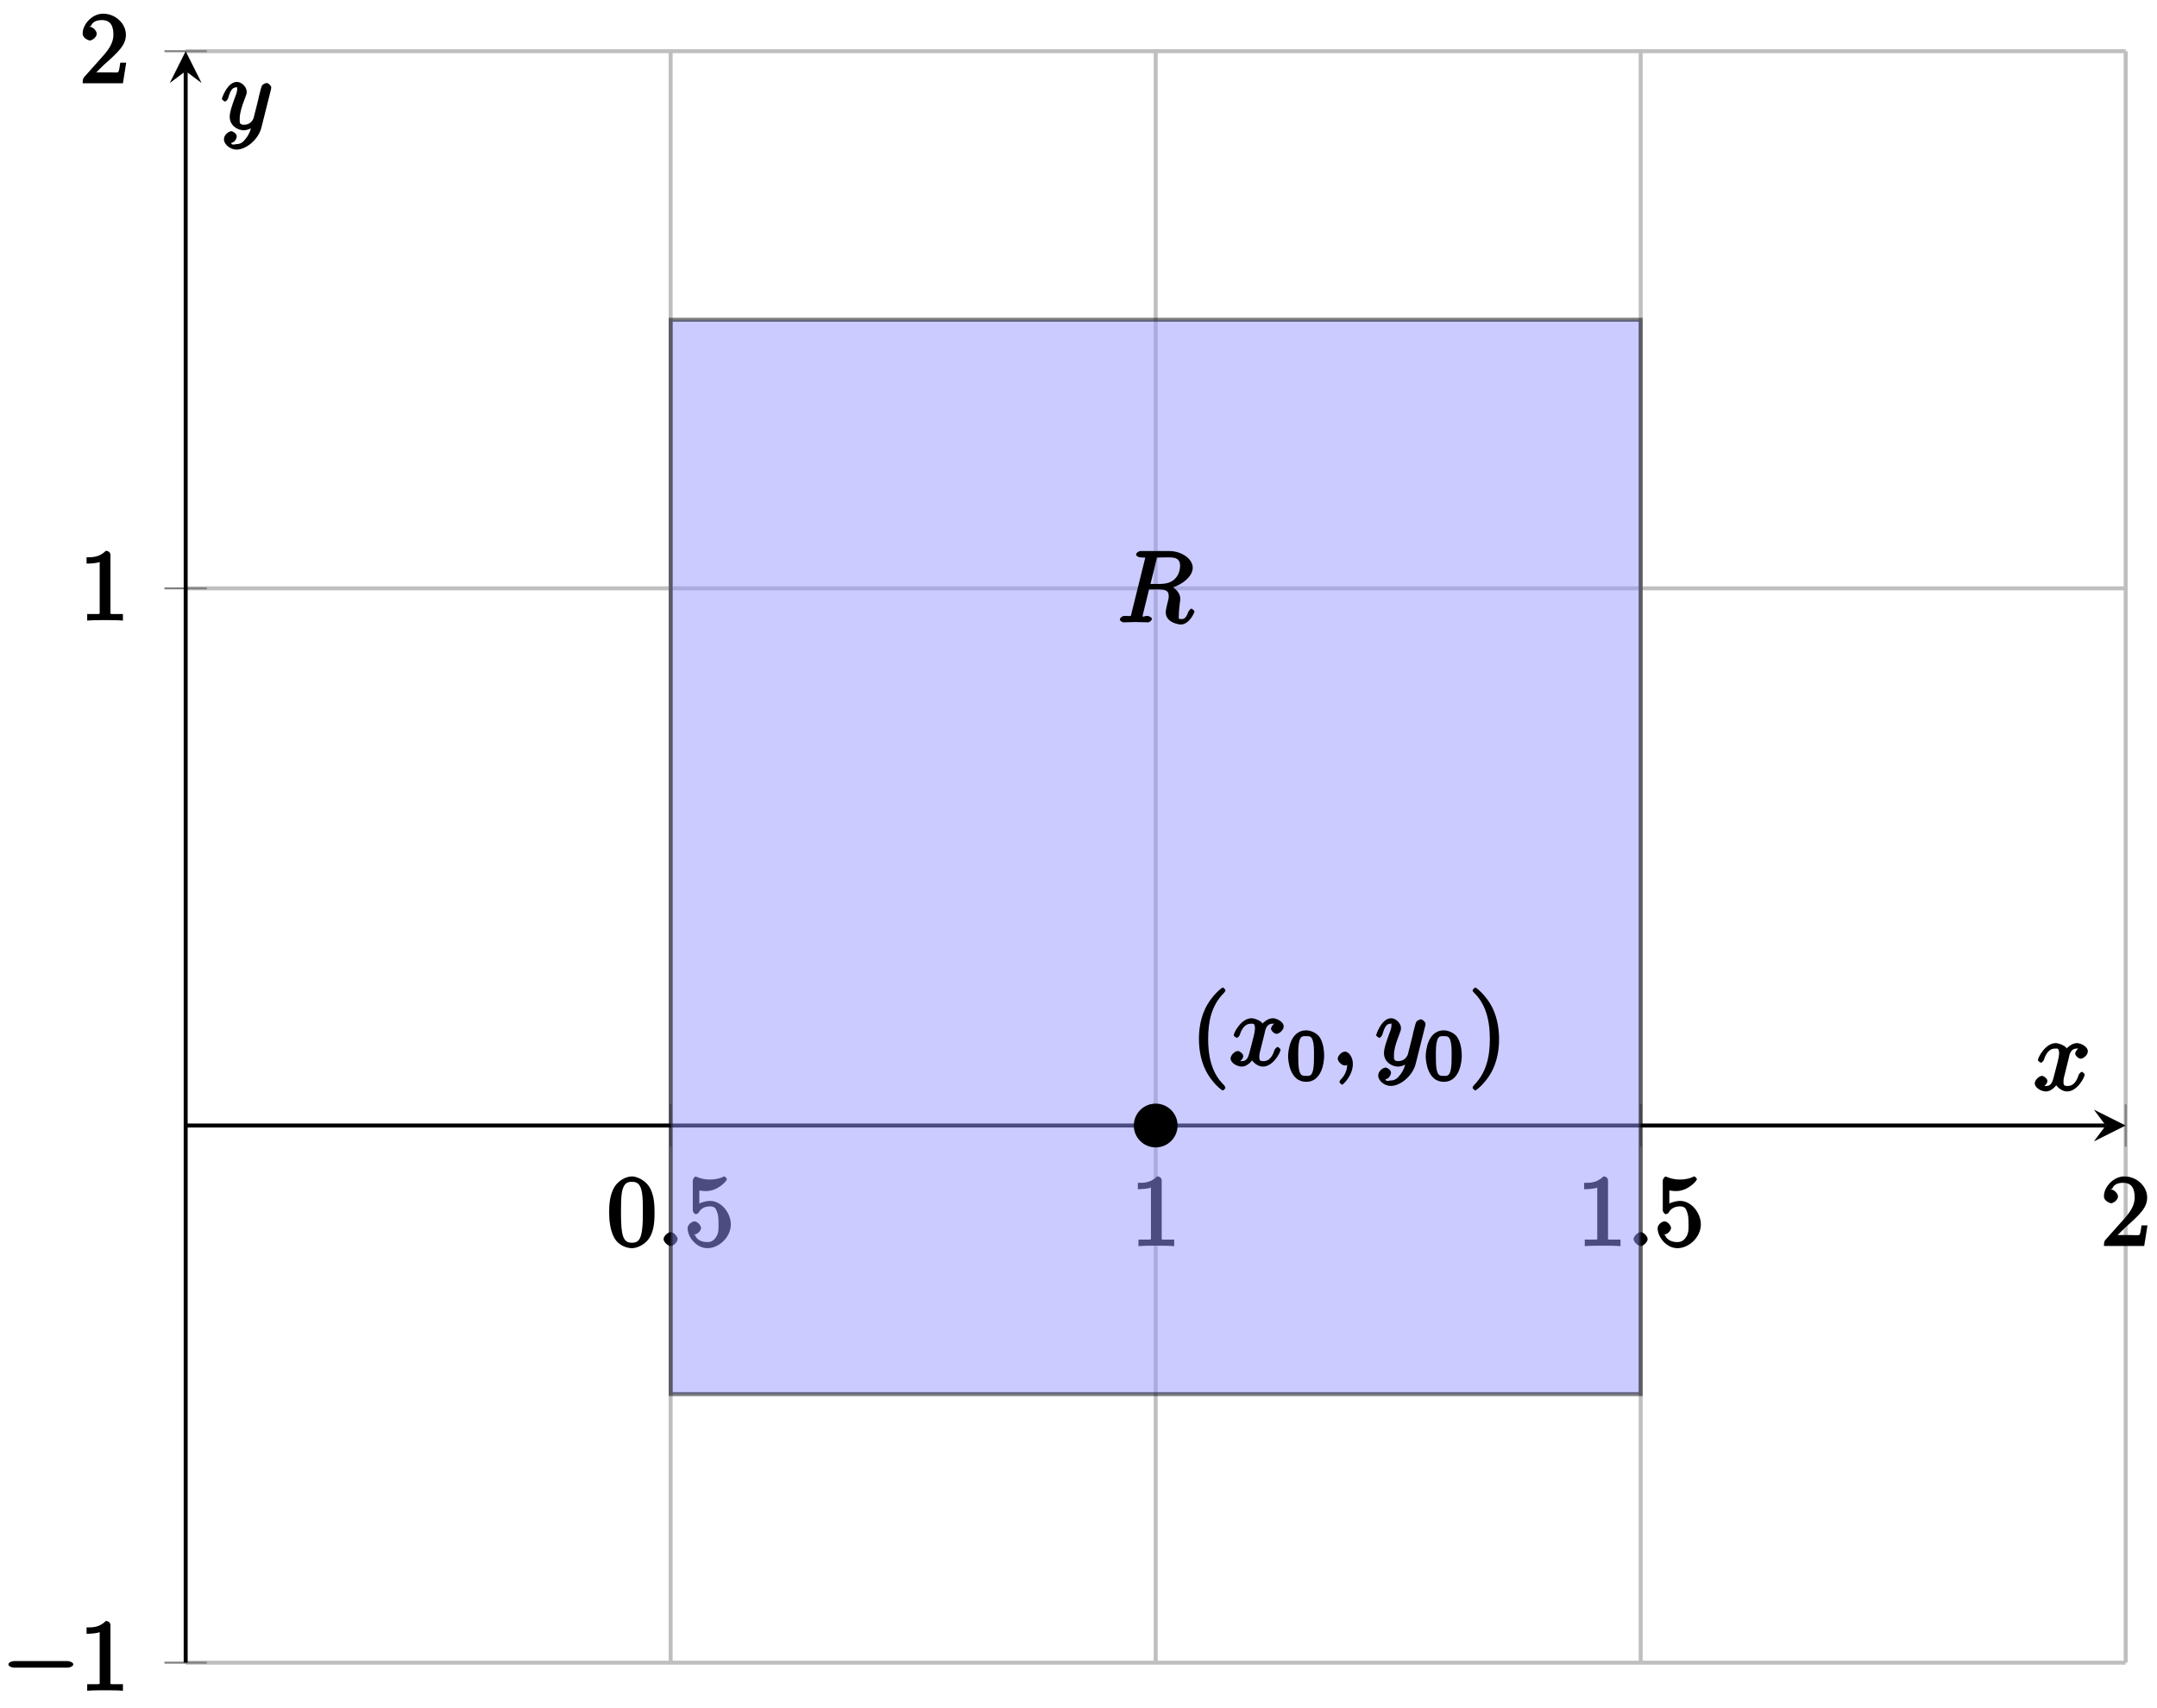
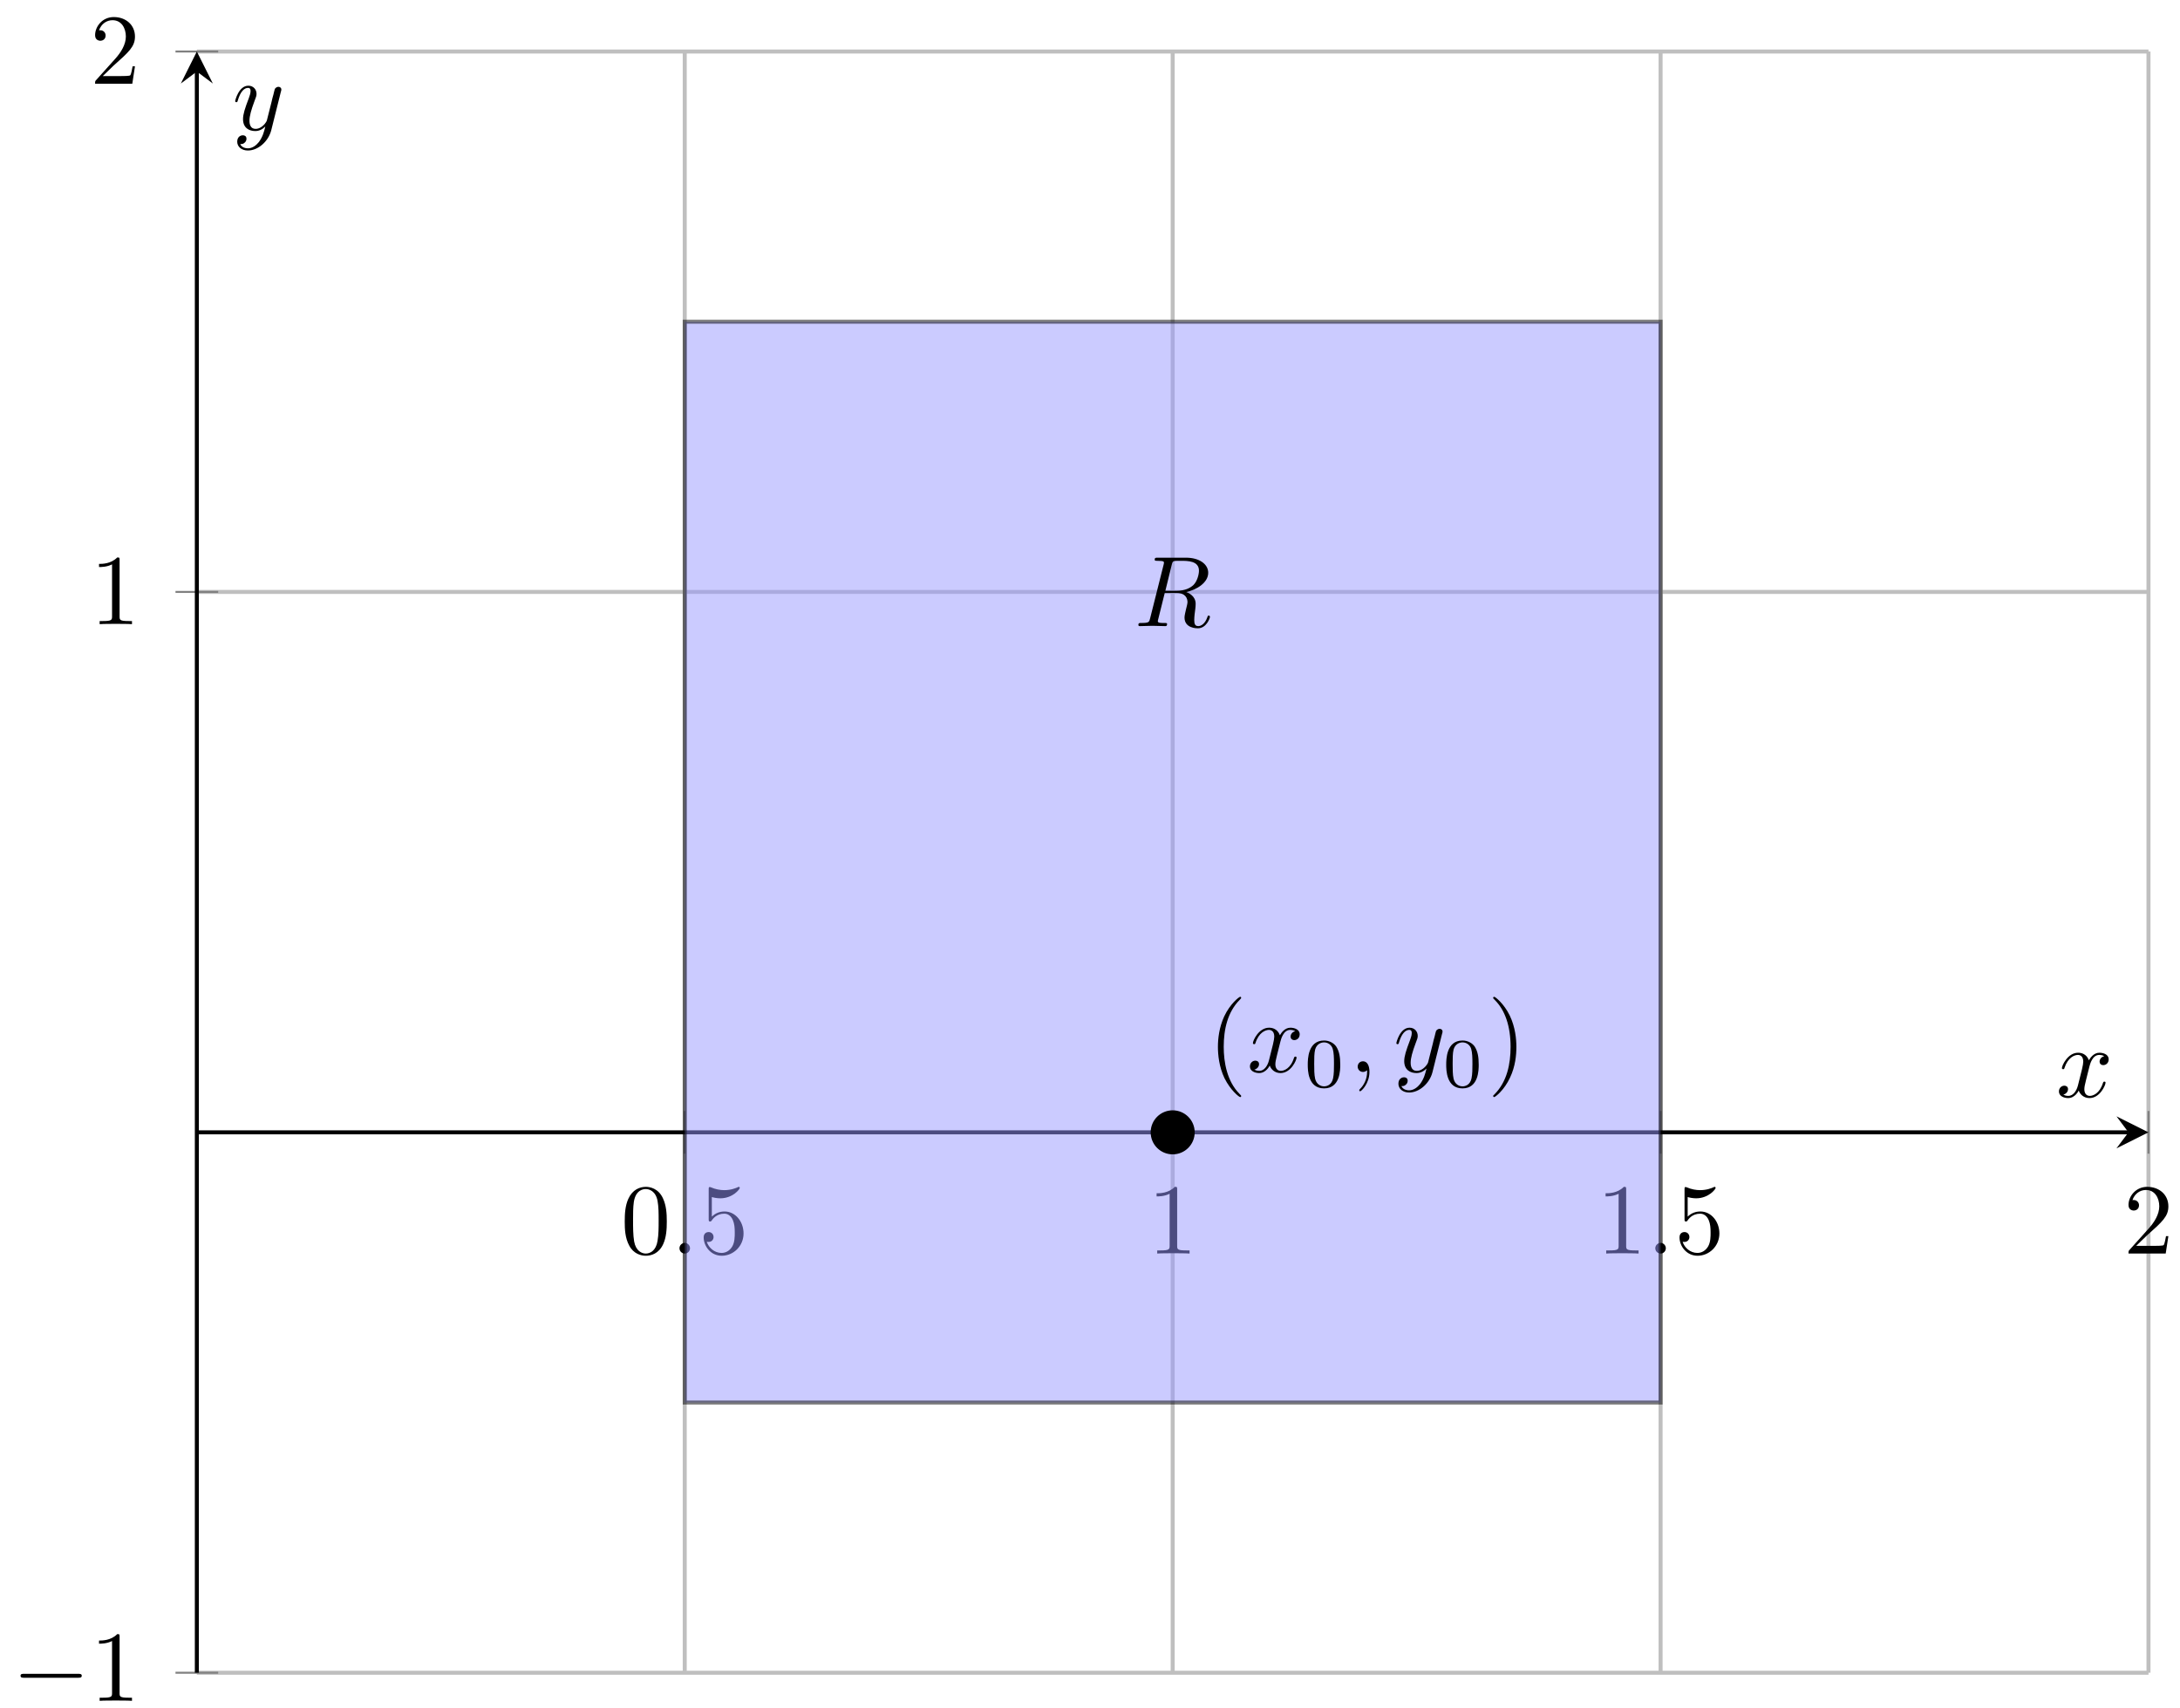
- <svg xmlns="http://www.w3.org/2000/svg" xmlns:xlink="http://www.w3.org/1999/xlink" width="216pt" height="171pt" viewBox="0 0 216 171" version="1.1">
+ <svg xmlns="http://www.w3.org/2000/svg" xmlns:xlink="http://www.w3.org/1999/xlink" width="217pt" height="170pt" viewBox="0 0 217 170" version="1.1">
  <defs>
    <g>
      <symbol overflow="visible" id="glyph0-0">
        <path style="stroke:none;" d="" />
      </symbol>
      <symbol overflow="visible" id="glyph0-1">
-         <path style="stroke:none;" d="M 4.75 -3.344 C 4.75 -4.141 4.703 -4.938 4.359 -5.688 C 3.891 -6.641 2.906 -6.969 2.5 -6.969 C 1.891 -6.969 0.984 -6.547 0.578 -5.609 C 0.266 -4.922 0.203 -4.141 0.203 -3.344 C 0.203 -2.609 0.297 -1.594 0.703 -0.844 C 1.141 -0.031 2 0.219 2.484 0.219 C 3.016 0.219 3.953 -0.156 4.391 -1.094 C 4.703 -1.781 4.75 -2.562 4.75 -3.344 Z M 2.484 -0.328 C 2.094 -0.328 1.672 -0.406 1.5 -1.359 C 1.391 -1.969 1.391 -2.875 1.391 -3.469 C 1.391 -4.109 1.391 -4.766 1.469 -5.297 C 1.656 -6.484 2.234 -6.422 2.484 -6.422 C 2.812 -6.422 3.297 -6.406 3.484 -5.406 C 3.578 -4.859 3.578 -4.094 3.578 -3.469 C 3.578 -2.719 3.578 -2.047 3.469 -1.406 C 3.312 -0.453 2.938 -0.328 2.484 -0.328 Z M 2.484 -0.328 " />
+         <path style="stroke:none;" d="M 4.578 -3.188 C 4.578 -3.984 4.531 -4.781 4.188 -5.516 C 3.734 -6.484 2.906 -6.641 2.5 -6.641 C 1.891 -6.641 1.172 -6.375 0.75 -5.453 C 0.438 -4.766 0.391 -3.984 0.391 -3.188 C 0.391 -2.438 0.422 -1.547 0.844 -0.781 C 1.266 0.016 2 0.219 2.484 0.219 C 3.016 0.219 3.781 0.016 4.219 -0.938 C 4.531 -1.625 4.578 -2.406 4.578 -3.188 Z M 2.484 0 C 2.094 0 1.5 -0.25 1.328 -1.203 C 1.219 -1.797 1.219 -2.719 1.219 -3.312 C 1.219 -3.953 1.219 -4.609 1.297 -5.141 C 1.484 -6.328 2.234 -6.422 2.484 -6.422 C 2.812 -6.422 3.469 -6.234 3.656 -5.25 C 3.766 -4.688 3.766 -3.938 3.766 -3.312 C 3.766 -2.562 3.766 -1.891 3.656 -1.25 C 3.5 -0.297 2.938 0 2.484 0 Z M 2.484 0 " />
      </symbol>
      <symbol overflow="visible" id="glyph0-2">
-         <path style="stroke:none;" d="M 4.641 -2.156 C 4.641 -3.344 3.656 -4.516 2.578 -4.516 C 2.109 -4.516 1.547 -4.312 1.484 -4.25 L 1.484 -5.562 C 1.516 -5.562 1.844 -5.5 2.156 -5.5 C 3.391 -5.5 4.25 -6.562 4.25 -6.688 C 4.25 -6.75 4.062 -6.969 3.984 -6.969 C 3.984 -6.969 3.828 -6.922 3.75 -6.875 C 3.703 -6.844 3.219 -6.656 2.547 -6.656 C 2.156 -6.656 1.688 -6.719 1.219 -6.922 C 1.141 -6.953 1.125 -6.953 1.109 -6.953 C 1 -6.953 0.828 -6.703 0.828 -6.547 L 0.828 -3.594 C 0.828 -3.422 1 -3.188 1.141 -3.188 C 1.219 -3.188 1.359 -3.266 1.391 -3.312 C 1.5 -3.484 1.75 -3.969 2.562 -3.969 C 3.078 -3.969 3.156 -3.672 3.234 -3.484 C 3.391 -3.125 3.406 -2.734 3.406 -2.234 C 3.406 -1.891 3.453 -1.406 3.219 -0.984 C 2.984 -0.594 2.734 -0.391 2.281 -0.391 C 1.562 -0.391 1.156 -0.75 1.062 -1.094 C 0.844 -1.172 0.875 -1.156 0.984 -1.156 C 1.312 -1.156 1.656 -1.562 1.656 -1.797 C 1.656 -2.047 1.312 -2.469 0.984 -2.469 C 0.844 -2.469 0.312 -2.219 0.312 -1.766 C 0.312 -0.906 1.188 0.219 2.297 0.219 C 3.453 0.219 4.641 -0.891 4.641 -2.156 Z M 4.641 -2.156 " />
+         <path style="stroke:none;" d="M 4.469 -2 C 4.469 -3.188 3.656 -4.188 2.578 -4.188 C 2.109 -4.188 1.672 -4.031 1.312 -3.672 L 1.312 -5.625 C 1.516 -5.562 1.844 -5.5 2.156 -5.5 C 3.391 -5.5 4.094 -6.406 4.094 -6.531 C 4.094 -6.594 4.062 -6.641 3.984 -6.641 C 3.984 -6.641 3.953 -6.641 3.906 -6.609 C 3.703 -6.516 3.219 -6.312 2.547 -6.312 C 2.156 -6.312 1.688 -6.391 1.219 -6.594 C 1.141 -6.625 1.125 -6.625 1.109 -6.625 C 1 -6.625 1 -6.547 1 -6.391 L 1 -3.438 C 1 -3.266 1 -3.188 1.141 -3.188 C 1.219 -3.188 1.234 -3.203 1.281 -3.266 C 1.391 -3.422 1.75 -3.969 2.562 -3.969 C 3.078 -3.969 3.328 -3.516 3.406 -3.328 C 3.562 -2.953 3.594 -2.578 3.594 -2.078 C 3.594 -1.719 3.594 -1.125 3.344 -0.703 C 3.109 -0.312 2.734 -0.062 2.281 -0.062 C 1.562 -0.062 0.984 -0.594 0.812 -1.172 C 0.844 -1.172 0.875 -1.156 0.984 -1.156 C 1.312 -1.156 1.484 -1.406 1.484 -1.641 C 1.484 -1.891 1.312 -2.141 0.984 -2.141 C 0.844 -2.141 0.5 -2.062 0.5 -1.609 C 0.5 -0.75 1.188 0.219 2.297 0.219 C 3.453 0.219 4.469 -0.734 4.469 -2 Z M 4.469 -2 " />
      </symbol>
      <symbol overflow="visible" id="glyph0-3">
-         <path style="stroke:none;" d="M 3.094 -6.547 C 3.094 -6.781 2.938 -6.969 2.625 -6.969 C 1.953 -6.281 1.203 -6.328 0.703 -6.328 L 0.703 -5.688 C 1.094 -5.688 1.797 -5.734 2.016 -5.859 L 2.016 -0.953 C 2.016 -0.594 2.156 -0.641 1.266 -0.641 L 0.766 -0.641 L 0.766 0.016 C 1.297 -0.031 2.156 -0.031 2.562 -0.031 C 2.953 -0.031 3.828 -0.031 4.344 0.016 L 4.344 -0.641 L 3.859 -0.641 C 2.953 -0.641 3.094 -0.578 3.094 -0.953 Z M 3.094 -6.547 " />
+         <path style="stroke:none;" d="M 2.938 -6.375 C 2.938 -6.625 2.938 -6.641 2.703 -6.641 C 2.078 -6 1.203 -6 0.891 -6 L 0.891 -5.688 C 1.094 -5.688 1.672 -5.688 2.188 -5.953 L 2.188 -0.781 C 2.188 -0.422 2.156 -0.312 1.266 -0.312 L 0.953 -0.312 L 0.953 0 C 1.297 -0.031 2.156 -0.031 2.562 -0.031 C 2.953 -0.031 3.828 -0.031 4.172 0 L 4.172 -0.312 L 3.859 -0.312 C 2.953 -0.312 2.938 -0.422 2.938 -0.781 Z M 2.938 -6.375 " />
      </symbol>
      <symbol overflow="visible" id="glyph0-4">
-         <path style="stroke:none;" d="M 1.391 -0.812 L 2.438 -1.844 C 4 -3.219 4.641 -3.875 4.641 -4.859 C 4.641 -6 3.578 -6.969 2.359 -6.969 C 1.234 -6.969 0.312 -5.875 0.312 -5 C 0.312 -4.438 1 -4.281 1.031 -4.281 C 1.203 -4.281 1.719 -4.562 1.719 -4.969 C 1.719 -5.219 1.359 -5.656 1.016 -5.656 C 0.938 -5.656 0.922 -5.656 1.141 -5.734 C 1.281 -6.125 1.656 -6.328 2.234 -6.328 C 3.141 -6.328 3.391 -5.688 3.391 -4.859 C 3.391 -4.062 2.938 -3.406 2.391 -2.781 L 0.484 -0.641 C 0.375 -0.531 0.312 -0.406 0.312 0 L 4.344 0 L 4.672 -2.062 L 4.078 -2.062 C 4 -1.594 3.984 -1.281 3.875 -1.125 C 3.812 -1.047 3.281 -1.094 3.062 -1.094 L 1.266 -1.094 Z M 1.391 -0.812 " />
+         <path style="stroke:none;" d="M 1.266 -0.766 L 2.328 -1.797 C 3.875 -3.172 4.469 -3.703 4.469 -4.703 C 4.469 -5.844 3.578 -6.641 2.359 -6.641 C 1.234 -6.641 0.5 -5.719 0.5 -4.828 C 0.5 -4.281 1 -4.281 1.031 -4.281 C 1.203 -4.281 1.547 -4.391 1.547 -4.812 C 1.547 -5.062 1.359 -5.328 1.016 -5.328 C 0.938 -5.328 0.922 -5.328 0.891 -5.312 C 1.109 -5.969 1.656 -6.328 2.234 -6.328 C 3.141 -6.328 3.562 -5.516 3.562 -4.703 C 3.562 -3.906 3.078 -3.125 2.516 -2.5 L 0.609 -0.375 C 0.5 -0.266 0.5 -0.234 0.5 0 L 4.203 0 L 4.469 -1.734 L 4.234 -1.734 C 4.172 -1.438 4.109 -1 4 -0.844 C 3.938 -0.766 3.281 -0.766 3.062 -0.766 Z M 1.266 -0.766 " />
      </symbol>
      <symbol overflow="visible" id="glyph0-5">
-         <path style="stroke:none;" d="M 3.469 2.234 C 3.469 2.203 3.422 2.062 3.25 1.891 C 2 0.641 1.734 -1.125 1.734 -2.656 C 1.734 -4.391 2.062 -6.016 3.297 -7.25 C 3.422 -7.375 3.469 -7.5 3.469 -7.531 C 3.469 -7.609 3.266 -7.812 3.203 -7.812 C 3.094 -7.812 2.031 -6.953 1.438 -5.688 C 0.922 -4.594 0.812 -3.484 0.812 -2.656 C 0.812 -1.875 0.922 -0.672 1.469 0.453 C 2.062 1.688 3.094 2.5 3.203 2.5 C 3.266 2.5 3.469 2.297 3.469 2.234 Z M 3.469 2.234 " />
+         <path style="stroke:none;" d="M 3.297 2.391 C 3.297 2.359 3.297 2.344 3.125 2.172 C 1.891 0.922 1.562 -0.969 1.562 -2.5 C 1.562 -4.234 1.938 -5.969 3.172 -7.203 C 3.297 -7.328 3.297 -7.344 3.297 -7.375 C 3.297 -7.453 3.266 -7.484 3.203 -7.484 C 3.094 -7.484 2.203 -6.797 1.609 -5.531 C 1.109 -4.438 0.984 -3.328 0.984 -2.5 C 0.984 -1.719 1.094 -0.516 1.641 0.625 C 2.25 1.844 3.094 2.5 3.203 2.5 C 3.266 2.5 3.297 2.469 3.297 2.391 Z M 3.297 2.391 " />
      </symbol>
      <symbol overflow="visible" id="glyph0-6">
-         <path style="stroke:none;" d="M 3.047 -2.656 C 3.047 -3.422 2.938 -4.641 2.391 -5.766 C 1.797 -6.984 0.766 -7.812 0.672 -7.812 C 0.609 -7.812 0.391 -7.594 0.391 -7.531 C 0.391 -7.5 0.438 -7.375 0.625 -7.203 C 1.609 -6.203 2.125 -4.734 2.125 -2.656 C 2.125 -0.953 1.797 0.688 0.562 1.938 C 0.438 2.062 0.391 2.203 0.391 2.234 C 0.391 2.297 0.609 2.5 0.672 2.5 C 0.766 2.5 1.828 1.656 2.422 0.391 C 2.938 -0.703 3.047 -1.812 3.047 -2.656 Z M 3.047 -2.656 " />
+         <path style="stroke:none;" d="M 2.875 -2.5 C 2.875 -3.266 2.766 -4.469 2.219 -5.609 C 1.625 -6.828 0.766 -7.484 0.672 -7.484 C 0.609 -7.484 0.562 -7.438 0.562 -7.375 C 0.562 -7.344 0.562 -7.328 0.75 -7.141 C 1.734 -6.156 2.297 -4.578 2.297 -2.5 C 2.297 -0.781 1.938 0.969 0.703 2.219 C 0.562 2.344 0.562 2.359 0.562 2.391 C 0.562 2.453 0.609 2.5 0.672 2.5 C 0.766 2.5 1.672 1.812 2.25 0.547 C 2.766 -0.547 2.875 -1.656 2.875 -2.5 Z M 2.875 -2.5 " />
      </symbol>
      <symbol overflow="visible" id="glyph1-0">
        <path style="stroke:none;" d="" />
      </symbol>
      <symbol overflow="visible" id="glyph1-1">
-         <path style="stroke:none;" d="M 2.078 -0.688 C 2.078 -0.984 1.672 -1.391 1.391 -1.391 C 1.094 -1.391 0.672 -0.984 0.672 -0.688 C 0.672 -0.406 1.094 0 1.391 0 C 1.672 0 2.078 -0.406 2.078 -0.688 Z M 2.078 -0.688 " />
+         <path style="stroke:none;" d="M 1.906 -0.531 C 1.906 -0.812 1.672 -1.062 1.391 -1.062 C 1.094 -1.062 0.859 -0.812 0.859 -0.531 C 0.859 -0.234 1.094 0 1.391 0 C 1.672 0 1.906 -0.234 1.906 -0.531 Z M 1.906 -0.531 " />
      </symbol>
      <symbol overflow="visible" id="glyph1-2">
-         <path style="stroke:none;" d="M 3.906 -6.281 C 3.969 -6.516 3.828 -6.453 4.016 -6.484 C 4.109 -6.5 4.422 -6.5 4.625 -6.5 C 5.328 -6.5 6.266 -6.656 6.266 -5.672 C 6.266 -5.328 6.156 -4.766 5.766 -4.375 C 5.5 -4.109 5.109 -3.844 4.203 -3.844 L 3.297 -3.844 Z M 5.172 -3.391 C 6.188 -3.609 7.531 -4.469 7.531 -5.469 C 7.531 -6.328 6.469 -7.141 5.156 -7.141 L 2.328 -7.141 C 2.125 -7.141 1.859 -6.969 1.859 -6.766 C 1.859 -6.656 2.125 -6.5 2.312 -6.5 C 2.328 -6.5 2.516 -6.5 2.688 -6.484 C 2.875 -6.453 2.781 -6.609 2.781 -6.484 C 2.781 -6.438 2.766 -6.406 2.734 -6.297 L 1.406 -0.938 C 1.312 -0.547 1.469 -0.641 0.672 -0.641 C 0.5 -0.641 0.234 -0.469 0.234 -0.266 C 0.234 -0.156 0.531 0 0.547 0 C 0.828 0 1.531 -0.031 1.797 -0.031 C 2.078 -0.031 2.797 0 3.078 0 C 3.156 0 3.438 -0.156 3.438 -0.359 C 3.438 -0.469 3.188 -0.641 2.984 -0.641 C 2.625 -0.641 2.516 -0.469 2.516 -0.641 C 2.516 -0.703 2.531 -0.75 2.547 -0.812 L 3.156 -3.297 L 4.219 -3.297 C 5.125 -3.297 5.125 -2.906 5.125 -2.547 C 5.125 -2.406 5.047 -2.094 4.984 -1.859 C 4.922 -1.578 4.828 -1.219 4.828 -1.016 C 4.828 0.062 6.203 0.219 6.328 0.219 C 7.172 0.219 7.703 -0.953 7.703 -1.094 C 7.703 -1.203 7.422 -1.375 7.406 -1.375 C 7.312 -1.375 7.125 -1.141 7.094 -1.062 C 6.844 -0.328 6.594 -0.328 6.375 -0.328 C 6.047 -0.328 6.141 -0.375 6.141 -0.766 C 6.141 -1.078 6.203 -1.578 6.234 -1.906 C 6.266 -2.047 6.281 -2.234 6.281 -2.375 C 6.281 -3.141 5.438 -3.625 5.172 -3.719 Z M 5.172 -3.391 " />
+         <path style="stroke:none;" d="M 3.734 -6.125 C 3.797 -6.359 3.828 -6.453 4.016 -6.484 C 4.109 -6.5 4.422 -6.5 4.625 -6.5 C 5.328 -6.5 6.438 -6.5 6.438 -5.516 C 6.438 -5.172 6.281 -4.484 5.891 -4.094 C 5.625 -3.844 5.109 -3.516 4.203 -3.516 L 3.094 -3.516 Z M 5.172 -3.391 C 6.188 -3.609 7.359 -4.312 7.359 -5.312 C 7.359 -6.172 6.469 -6.812 5.156 -6.812 L 2.328 -6.812 C 2.125 -6.812 2.031 -6.812 2.031 -6.609 C 2.031 -6.5 2.125 -6.5 2.312 -6.5 C 2.328 -6.5 2.516 -6.5 2.688 -6.484 C 2.875 -6.453 2.953 -6.453 2.953 -6.312 C 2.953 -6.281 2.953 -6.25 2.922 -6.125 L 1.578 -0.781 C 1.484 -0.391 1.469 -0.312 0.672 -0.312 C 0.5 -0.312 0.406 -0.312 0.406 -0.109 C 0.406 0 0.531 0 0.547 0 C 0.828 0 1.531 -0.031 1.797 -0.031 C 2.078 -0.031 2.797 0 3.078 0 C 3.156 0 3.266 0 3.266 -0.203 C 3.266 -0.312 3.188 -0.312 2.984 -0.312 C 2.625 -0.312 2.344 -0.312 2.344 -0.484 C 2.344 -0.547 2.359 -0.594 2.375 -0.656 L 3.031 -3.297 L 4.219 -3.297 C 5.125 -3.297 5.297 -2.734 5.297 -2.391 C 5.297 -2.25 5.219 -1.938 5.156 -1.703 C 5.094 -1.422 5 -1.062 5 -0.859 C 5 0.219 6.203 0.219 6.328 0.219 C 7.172 0.219 7.531 -0.781 7.531 -0.922 C 7.531 -1.047 7.422 -1.047 7.406 -1.047 C 7.312 -1.047 7.297 -0.984 7.281 -0.906 C 7.031 -0.172 6.594 0 6.375 0 C 6.047 0 5.969 -0.219 5.969 -0.609 C 5.969 -0.922 6.031 -1.422 6.078 -1.75 C 6.094 -1.891 6.109 -2.078 6.109 -2.219 C 6.109 -2.984 5.438 -3.297 5.172 -3.391 Z M 5.172 -3.391 " />
      </symbol>
      <symbol overflow="visible" id="glyph1-3">
-         <path style="stroke:none;" d="M 3.5 -3.172 C 3.562 -3.422 3.625 -4.188 4.312 -4.188 C 4.359 -4.188 4.469 -4.234 4.688 -4.109 L 4.812 -4.391 C 4.531 -4.344 4.156 -3.922 4.156 -3.672 C 4.156 -3.516 4.453 -3.172 4.719 -3.172 C 4.938 -3.172 5.422 -3.516 5.422 -3.906 C 5.422 -4.422 4.672 -4.734 4.328 -4.734 C 3.75 -4.734 3.266 -4.156 3.297 -4.203 C 3.203 -4.469 2.5 -4.734 2.203 -4.734 C 1.172 -4.734 0.422 -3.281 0.422 -3.031 C 0.422 -2.938 0.703 -2.766 0.719 -2.766 C 0.797 -2.766 1 -2.953 1.016 -3.047 C 1.359 -4.094 1.844 -4.188 2.188 -4.188 C 2.375 -4.188 2.547 -4.25 2.547 -3.672 C 2.547 -3.375 2.375 -2.703 2 -1.312 C 1.844 -0.688 1.672 -0.438 1.234 -0.438 C 1.172 -0.438 1.062 -0.391 0.859 -0.516 L 0.734 -0.234 C 0.984 -0.297 1.375 -0.656 1.375 -0.938 C 1.375 -1.203 0.984 -1.453 0.844 -1.453 C 0.531 -1.453 0.109 -1.031 0.109 -0.703 C 0.109 -0.25 0.781 0.109 1.219 0.109 C 1.891 0.109 2.359 -0.641 2.391 -0.703 L 2.094 -0.812 C 2.219 -0.438 2.75 0.109 3.344 0.109 C 4.375 0.109 5.109 -1.328 5.109 -1.578 C 5.109 -1.688 4.859 -1.859 4.828 -1.859 C 4.734 -1.859 4.531 -1.641 4.516 -1.578 C 4.188 -0.516 3.688 -0.438 3.375 -0.438 C 2.984 -0.438 2.984 -0.594 2.984 -0.922 C 2.984 -1.141 3.047 -1.359 3.156 -1.797 Z M 3.5 -3.172 " />
+         <path style="stroke:none;" d="M 3.328 -3.016 C 3.391 -3.266 3.625 -4.188 4.312 -4.188 C 4.359 -4.188 4.609 -4.188 4.812 -4.062 C 4.531 -4 4.344 -3.766 4.344 -3.516 C 4.344 -3.359 4.453 -3.172 4.719 -3.172 C 4.938 -3.172 5.25 -3.344 5.25 -3.75 C 5.25 -4.266 4.672 -4.406 4.328 -4.406 C 3.75 -4.406 3.406 -3.875 3.281 -3.656 C 3.031 -4.312 2.5 -4.406 2.203 -4.406 C 1.172 -4.406 0.594 -3.125 0.594 -2.875 C 0.594 -2.766 0.703 -2.766 0.719 -2.766 C 0.797 -2.766 0.828 -2.797 0.844 -2.875 C 1.188 -3.938 1.844 -4.188 2.188 -4.188 C 2.375 -4.188 2.719 -4.094 2.719 -3.516 C 2.719 -3.203 2.547 -2.547 2.188 -1.141 C 2.031 -0.531 1.672 -0.109 1.234 -0.109 C 1.172 -0.109 0.953 -0.109 0.734 -0.234 C 0.984 -0.297 1.203 -0.5 1.203 -0.781 C 1.203 -1.047 0.984 -1.125 0.844 -1.125 C 0.531 -1.125 0.297 -0.875 0.297 -0.547 C 0.297 -0.094 0.781 0.109 1.219 0.109 C 1.891 0.109 2.25 -0.594 2.266 -0.641 C 2.391 -0.281 2.75 0.109 3.344 0.109 C 4.375 0.109 4.938 -1.172 4.938 -1.422 C 4.938 -1.531 4.859 -1.531 4.828 -1.531 C 4.734 -1.531 4.719 -1.484 4.688 -1.422 C 4.359 -0.344 3.688 -0.109 3.375 -0.109 C 2.984 -0.109 2.828 -0.422 2.828 -0.766 C 2.828 -0.984 2.875 -1.203 2.984 -1.641 Z M 3.328 -3.016 " />
      </symbol>
      <symbol overflow="visible" id="glyph1-4">
-         <path style="stroke:none;" d="M 2.188 -0.172 C 2.188 -0.828 1.781 -1.391 1.391 -1.391 C 1.062 -1.391 0.672 -0.969 0.672 -0.688 C 0.672 -0.422 1.062 0 1.391 0 C 1.5 0 1.75 -0.094 1.859 -0.172 C 1.891 -0.203 1.781 -0.156 1.781 -0.156 C 1.797 -0.156 1.625 -0.312 1.625 -0.172 C 1.625 0.562 1.328 1.047 1 1.375 C 0.891 1.484 0.844 1.625 0.844 1.656 C 0.844 1.719 1.062 1.922 1.109 1.922 C 1.219 1.922 2.188 1 2.188 -0.172 Z M 2.188 -0.172 " />
+         <path style="stroke:none;" d="M 2.031 -0.016 C 2.031 -0.672 1.781 -1.062 1.391 -1.062 C 1.062 -1.062 0.859 -0.812 0.859 -0.531 C 0.859 -0.266 1.062 0 1.391 0 C 1.5 0 1.641 -0.047 1.734 -0.125 C 1.766 -0.156 1.781 -0.156 1.781 -0.156 C 1.797 -0.156 1.797 -0.156 1.797 -0.016 C 1.797 0.734 1.453 1.328 1.125 1.656 C 1.016 1.766 1.016 1.781 1.016 1.812 C 1.016 1.891 1.062 1.922 1.109 1.922 C 1.219 1.922 2.031 1.156 2.031 -0.016 Z M 2.031 -0.016 " />
      </symbol>
      <symbol overflow="visible" id="glyph1-5">
-         <path style="stroke:none;" d="M 5.016 -3.953 C 5.047 -4.094 5.047 -4.109 5.047 -4.188 C 5.047 -4.359 4.75 -4.625 4.594 -4.625 C 4.5 -4.625 4.203 -4.516 4.109 -4.344 C 4.047 -4.203 3.969 -3.891 3.922 -3.703 C 3.859 -3.453 3.781 -3.188 3.734 -2.906 L 3.281 -1.109 C 3.234 -0.969 2.984 -0.438 2.328 -0.438 C 1.828 -0.438 1.891 -0.703 1.891 -1.078 C 1.891 -1.531 2.047 -2.156 2.391 -3.031 C 2.547 -3.438 2.594 -3.547 2.594 -3.75 C 2.594 -4.203 2.109 -4.734 1.609 -4.734 C 0.656 -4.734 0.109 -3.125 0.109 -3.031 C 0.109 -2.938 0.391 -2.766 0.406 -2.766 C 0.516 -2.766 0.688 -2.953 0.734 -3.109 C 1 -4.047 1.234 -4.188 1.578 -4.188 C 1.656 -4.188 1.641 -4.344 1.641 -4.031 C 1.641 -3.781 1.547 -3.516 1.469 -3.328 C 1.078 -2.266 0.891 -1.703 0.891 -1.234 C 0.891 -0.344 1.703 0.109 2.297 0.109 C 2.688 0.109 3.141 -0.109 3.422 -0.391 L 3.125 -0.5 C 2.984 0.016 2.922 0.391 2.516 0.922 C 2.266 1.25 2.016 1.5 1.562 1.5 C 1.422 1.5 1.141 1.641 1.031 1.406 C 0.953 1.406 1.203 1.359 1.344 1.234 C 1.453 1.141 1.594 0.906 1.594 0.719 C 1.594 0.406 1.156 0.203 1.062 0.203 C 0.828 0.203 0.312 0.531 0.312 1.016 C 0.312 1.516 0.938 2.047 1.562 2.047 C 2.578 2.047 3.781 0.984 4.062 -0.156 Z M 5.016 -3.953 " />
+         <path style="stroke:none;" d="M 4.844 -3.797 C 4.891 -3.938 4.891 -3.953 4.891 -4.031 C 4.891 -4.203 4.75 -4.297 4.594 -4.297 C 4.5 -4.297 4.344 -4.234 4.25 -4.094 C 4.234 -4.031 4.141 -3.734 4.109 -3.547 C 4.031 -3.297 3.969 -3.016 3.906 -2.75 L 3.453 -0.953 C 3.422 -0.812 2.984 -0.109 2.328 -0.109 C 1.828 -0.109 1.719 -0.547 1.719 -0.922 C 1.719 -1.375 1.891 -2 2.219 -2.875 C 2.375 -3.281 2.422 -3.391 2.422 -3.594 C 2.422 -4.031 2.109 -4.406 1.609 -4.406 C 0.656 -4.406 0.297 -2.953 0.297 -2.875 C 0.297 -2.766 0.391 -2.766 0.406 -2.766 C 0.516 -2.766 0.516 -2.797 0.562 -2.953 C 0.844 -3.891 1.234 -4.188 1.578 -4.188 C 1.656 -4.188 1.828 -4.188 1.828 -3.875 C 1.828 -3.625 1.719 -3.359 1.656 -3.172 C 1.25 -2.109 1.078 -1.547 1.078 -1.078 C 1.078 -0.188 1.703 0.109 2.297 0.109 C 2.688 0.109 3.016 -0.062 3.297 -0.344 C 3.172 0.172 3.047 0.672 2.656 1.203 C 2.391 1.531 2.016 1.828 1.562 1.828 C 1.422 1.828 0.969 1.797 0.797 1.406 C 0.953 1.406 1.094 1.406 1.219 1.281 C 1.328 1.203 1.422 1.062 1.422 0.875 C 1.422 0.562 1.156 0.531 1.062 0.531 C 0.828 0.531 0.5 0.688 0.5 1.172 C 0.5 1.672 0.938 2.047 1.562 2.047 C 2.578 2.047 3.609 1.141 3.891 0.016 Z M 4.844 -3.797 " />
      </symbol>
      <symbol overflow="visible" id="glyph2-0">
        <path style="stroke:none;" d="" />
      </symbol>
      <symbol overflow="visible" id="glyph2-1">
-         <path style="stroke:none;" d="M 6.562 -2.297 C 6.734 -2.297 7.125 -2.422 7.125 -2.625 C 7.125 -2.828 6.734 -2.953 6.562 -2.953 L 1.172 -2.953 C 1 -2.953 0.625 -2.828 0.625 -2.625 C 0.625 -2.422 1 -2.297 1.172 -2.297 Z M 6.562 -2.297 " />
+         <path style="stroke:none;" d="M 6.562 -2.297 C 6.734 -2.297 6.922 -2.297 6.922 -2.5 C 6.922 -2.688 6.734 -2.688 6.562 -2.688 L 1.172 -2.688 C 1 -2.688 0.828 -2.688 0.828 -2.5 C 0.828 -2.297 1 -2.297 1.172 -2.297 Z M 6.562 -2.297 " />
      </symbol>
      <symbol overflow="visible" id="glyph3-0">
        <path style="stroke:none;" d="" />
      </symbol>
      <symbol overflow="visible" id="glyph3-1">
-         <path style="stroke:none;" d="M 3.781 -2.422 C 3.781 -3.188 3.641 -3.875 3.312 -4.359 C 3.094 -4.672 2.531 -5.016 1.984 -5.016 C 0.359 -5.016 0.172 -2.922 0.172 -2.422 C 0.172 -1.922 0.359 0.141 1.984 0.141 C 3.594 0.141 3.781 -1.922 3.781 -2.422 Z M 1.984 -0.453 C 1.656 -0.453 1.422 -0.438 1.281 -1.016 C 1.188 -1.422 1.188 -2 1.188 -2.516 C 1.188 -3.016 1.188 -3.547 1.297 -3.938 C 1.438 -4.484 1.688 -4.438 1.984 -4.438 C 2.359 -4.438 2.516 -4.391 2.641 -4 C 2.766 -3.609 2.766 -3.109 2.766 -2.516 C 2.766 -2 2.766 -1.484 2.672 -1.031 C 2.531 -0.406 2.266 -0.453 1.984 -0.453 Z M 1.984 -0.453 " />
+         <path style="stroke:none;" d="M 3.594 -2.219 C 3.594 -2.984 3.5 -3.547 3.188 -4.031 C 2.969 -4.344 2.531 -4.625 1.984 -4.625 C 0.359 -4.625 0.359 -2.719 0.359 -2.219 C 0.359 -1.719 0.359 0.141 1.984 0.141 C 3.594 0.141 3.594 -1.719 3.594 -2.219 Z M 1.984 -0.062 C 1.656 -0.062 1.234 -0.25 1.094 -0.812 C 1 -1.219 1 -1.797 1 -2.312 C 1 -2.828 1 -3.359 1.094 -3.734 C 1.25 -4.281 1.688 -4.438 1.984 -4.438 C 2.359 -4.438 2.719 -4.203 2.844 -3.797 C 2.953 -3.422 2.969 -2.922 2.969 -2.312 C 2.969 -1.797 2.969 -1.281 2.875 -0.844 C 2.734 -0.203 2.266 -0.062 1.984 -0.062 Z M 1.984 -0.062 " />
      </symbol>
    </g>
  </defs>
  <g id="surface1">
-     <path style="fill:none;stroke-width:0.399;stroke-linecap:butt;stroke-linejoin:miter;stroke:rgb(75%,75%,75%);stroke-opacity:1;stroke-miterlimit:10;" d="M 48.567 0 L 48.567 161.395 M 97.137 0 L 97.137 161.395 M 145.704 0 L 145.704 161.395 M 194.27 0 L 194.27 161.395 " transform="matrix(1,0,0,-1.00005,18.593,166.5317)" />
-     <path style="fill:none;stroke-width:0.399;stroke-linecap:butt;stroke-linejoin:miter;stroke:rgb(75%,75%,75%);stroke-opacity:1;stroke-miterlimit:10;" d="M 0.001 0 L 194.27 0 M 0.001 107.597 L 194.27 107.597 M 0.001 161.395 L 194.27 161.395 " transform="matrix(1,0,0,-1.00005,18.593,166.5317)" />
-     <path style="fill:none;stroke-width:0.199;stroke-linecap:butt;stroke-linejoin:miter;stroke:rgb(50%,50%,50%);stroke-opacity:1;stroke-miterlimit:10;" d="M 48.567 51.674 L 48.567 55.923 M 97.137 51.674 L 97.137 55.923 M 145.704 51.674 L 145.704 55.923 M 194.27 51.674 L 194.27 55.923 " transform="matrix(1,0,0,-1.00005,18.593,166.5317)" />
-     <path style="fill:none;stroke-width:0.199;stroke-linecap:butt;stroke-linejoin:miter;stroke:rgb(50%,50%,50%);stroke-opacity:1;stroke-miterlimit:10;" d="M -2.124 0 L 2.126 0 M -2.124 107.597 L 2.126 107.597 M -2.124 161.395 L 2.126 161.395 " transform="matrix(1,0,0,-1.00005,18.593,166.5317)" />
-     <path style="fill:none;stroke-width:0.399;stroke-linecap:butt;stroke-linejoin:miter;stroke:rgb(0%,0%,0%);stroke-opacity:1;stroke-miterlimit:10;" d="M 0.001 53.799 L 192.278 53.799 " transform="matrix(1,0,0,-1.00005,18.593,166.5317)" />
-     <path style=" stroke:none;fill-rule:nonzero;fill:rgb(0%,0%,0%);fill-opacity:1;" d="M 212.863 112.73 L 209.676 111.137 L 210.871 112.73 L 209.676 114.324 " />
-     <path style="fill:none;stroke-width:0.399;stroke-linecap:butt;stroke-linejoin:miter;stroke:rgb(0%,0%,0%);stroke-opacity:1;stroke-miterlimit:10;" d="M 0.001 0 L 0.001 159.403 " transform="matrix(1,0,0,-1.00005,18.593,166.5317)" />
-     <path style=" stroke:none;fill-rule:nonzero;fill:rgb(0%,0%,0%);fill-opacity:1;" d="M 18.594 5.129 L 17 8.316 L 18.594 7.121 L 20.188 8.316 " />
+     <path style="fill:none;stroke-width:0.399;stroke-linecap:butt;stroke-linejoin:miter;stroke:rgb(75%,75%,75%);stroke-opacity:1;stroke-miterlimit:10;" d="M 48.567 0 L 48.567 161.395 M 97.137 0 L 97.137 161.395 M 145.704 0 L 145.704 161.395 M 194.27 0 L 194.27 161.395 " transform="matrix(1,0,0,-1.00005,19.593,166.5317)" />
+     <path style="fill:none;stroke-width:0.399;stroke-linecap:butt;stroke-linejoin:miter;stroke:rgb(75%,75%,75%);stroke-opacity:1;stroke-miterlimit:10;" d="M 0.001 0 L 194.27 0 M 0.001 107.597 L 194.27 107.597 M 0.001 161.395 L 194.27 161.395 " transform="matrix(1,0,0,-1.00005,19.593,166.5317)" />
+     <path style="fill:none;stroke-width:0.199;stroke-linecap:butt;stroke-linejoin:miter;stroke:rgb(50%,50%,50%);stroke-opacity:1;stroke-miterlimit:10;" d="M 48.567 51.674 L 48.567 55.923 M 97.137 51.674 L 97.137 55.923 M 145.704 51.674 L 145.704 55.923 M 194.27 51.674 L 194.27 55.923 " transform="matrix(1,0,0,-1.00005,19.593,166.5317)" />
+     <path style="fill:none;stroke-width:0.199;stroke-linecap:butt;stroke-linejoin:miter;stroke:rgb(50%,50%,50%);stroke-opacity:1;stroke-miterlimit:10;" d="M -2.124 0 L 2.126 0 M -2.124 107.597 L 2.126 107.597 M -2.124 161.395 L 2.126 161.395 " transform="matrix(1,0,0,-1.00005,19.593,166.5317)" />
+     <path style="fill:none;stroke-width:0.399;stroke-linecap:butt;stroke-linejoin:miter;stroke:rgb(0%,0%,0%);stroke-opacity:1;stroke-miterlimit:10;" d="M 0.001 53.799 L 192.278 53.799 " transform="matrix(1,0,0,-1.00005,19.593,166.5317)" />
+     <path style=" stroke:none;fill-rule:nonzero;fill:rgb(0%,0%,0%);fill-opacity:1;" d="M 213.863 112.73 L 210.676 111.137 L 211.871 112.73 L 210.676 114.324 " />
+     <path style="fill:none;stroke-width:0.399;stroke-linecap:butt;stroke-linejoin:miter;stroke:rgb(0%,0%,0%);stroke-opacity:1;stroke-miterlimit:10;" d="M 0.001 0 L 0.001 159.403 " transform="matrix(1,0,0,-1.00005,19.593,166.5317)" />
+     <path style=" stroke:none;fill-rule:nonzero;fill:rgb(0%,0%,0%);fill-opacity:1;" d="M 19.594 5.129 L 18 8.316 L 19.594 7.121 L 21.188 8.316 " />
    <g style="fill:rgb(0%,0%,0%);fill-opacity:1;">
-       <use xlink:href="#glyph0-1" x="60.796" y="124.798" />
+       <use xlink:href="#glyph0-1" x="61.796" y="124.798" />
    </g>
    <g style="fill:rgb(0%,0%,0%);fill-opacity:1;">
-       <use xlink:href="#glyph1-1" x="65.777" y="124.798" />
+       <use xlink:href="#glyph1-1" x="66.777" y="124.798" />
    </g>
    <g style="fill:rgb(0%,0%,0%);fill-opacity:1;">
-       <use xlink:href="#glyph0-2" x="68.545" y="124.798" />
+       <use xlink:href="#glyph0-2" x="69.545" y="124.798" />
    </g>
    <g style="fill:rgb(0%,0%,0%);fill-opacity:1;">
-       <use xlink:href="#glyph0-3" x="113.238" y="124.798" />
+       <use xlink:href="#glyph0-3" x="114.238" y="124.798" />
    </g>
    <g style="fill:rgb(0%,0%,0%);fill-opacity:1;">
-       <use xlink:href="#glyph0-3" x="157.932" y="124.798" />
+       <use xlink:href="#glyph0-3" x="158.932" y="124.798" />
    </g>
    <g style="fill:rgb(0%,0%,0%);fill-opacity:1;">
-       <use xlink:href="#glyph1-1" x="162.913" y="124.798" />
+       <use xlink:href="#glyph1-1" x="163.913" y="124.798" />
    </g>
    <g style="fill:rgb(0%,0%,0%);fill-opacity:1;">
-       <use xlink:href="#glyph0-2" x="165.681" y="124.798" />
+       <use xlink:href="#glyph0-2" x="166.681" y="124.798" />
    </g>
    <g style="fill:rgb(0%,0%,0%);fill-opacity:1;">
-       <use xlink:href="#glyph0-4" x="210.374" y="124.798" />
+       <use xlink:href="#glyph0-4" x="211.374" y="124.798" />
    </g>
    <g style="fill:rgb(0%,0%,0%);fill-opacity:1;">
-       <use xlink:href="#glyph2-1" x="0.217" y="169.327" />
+       <use xlink:href="#glyph2-1" x="1.217" y="169.327" />
    </g>
    <g style="fill:rgb(0%,0%,0%);fill-opacity:1;">
-       <use xlink:href="#glyph0-3" x="7.966" y="169.327" />
+       <use xlink:href="#glyph0-3" x="8.966" y="169.327" />
    </g>
    <g style="fill:rgb(0%,0%,0%);fill-opacity:1;">
-       <use xlink:href="#glyph0-3" x="7.966" y="62.14" />
+       <use xlink:href="#glyph0-3" x="8.966" y="62.14" />
    </g>
    <g style="fill:rgb(0%,0%,0%);fill-opacity:1;">
-       <use xlink:href="#glyph0-4" x="7.966" y="8.339" />
+       <use xlink:href="#glyph0-4" x="8.966" y="8.339" />
    </g>
-     <path style="fill-rule:nonzero;fill:rgb(59.999%,59.999%,100%);fill-opacity:0.5;stroke-width:0.399;stroke-linecap:butt;stroke-linejoin:miter;stroke:rgb(0%,0%,0%);stroke-opacity:0.5;stroke-miterlimit:10;" d="M 48.567 26.898 L 48.567 134.498 L 145.704 134.498 L 145.704 26.898 Z M 48.567 26.898 " transform="matrix(1,0,0,-1.00005,18.593,166.5317)" />
+     <path style="fill-rule:nonzero;fill:rgb(59.999%,59.999%,100%);fill-opacity:0.5;stroke-width:0.399;stroke-linecap:butt;stroke-linejoin:miter;stroke:rgb(0%,0%,0%);stroke-opacity:0.5;stroke-miterlimit:10;" d="M 48.567 26.898 L 48.567 134.498 L 145.704 134.498 L 145.704 26.898 Z M 48.567 26.898 " transform="matrix(1,0,0,-1.00005,19.593,166.5317)" />
    <g style="fill:rgb(0%,0%,0%);fill-opacity:1;">
-       <use xlink:href="#glyph1-2" x="111.908" y="62.333" />
+       <use xlink:href="#glyph1-2" x="112.908" y="62.333" />
    </g>
    <g style="fill:rgb(0%,0%,0%);fill-opacity:1;">
-       <use xlink:href="#glyph0-5" x="119.249" y="106.72" />
+       <use xlink:href="#glyph0-5" x="120.249" y="106.72" />
    </g>
    <g style="fill:rgb(0%,0%,0%);fill-opacity:1;">
-       <use xlink:href="#glyph1-3" x="123.123" y="106.72" />
+       <use xlink:href="#glyph1-3" x="124.123" y="106.72" />
    </g>
    <g style="fill:rgb(0%,0%,0%);fill-opacity:1;">
-       <use xlink:href="#glyph3-1" x="128.817" y="108.214" />
+       <use xlink:href="#glyph3-1" x="129.817" y="108.214" />
    </g>
    <g style="fill:rgb(0%,0%,0%);fill-opacity:1;">
-       <use xlink:href="#glyph1-4" x="133.287" y="106.72" />
+       <use xlink:href="#glyph1-4" x="134.287" y="106.72" />
    </g>
    <g style="fill:rgb(0%,0%,0%);fill-opacity:1;">
-       <use xlink:href="#glyph1-5" x="137.7" y="106.72" />
+       <use xlink:href="#glyph1-5" x="138.7" y="106.72" />
    </g>
    <g style="fill:rgb(0%,0%,0%);fill-opacity:1;">
-       <use xlink:href="#glyph3-1" x="142.599" y="108.214" />
+       <use xlink:href="#glyph3-1" x="143.599" y="108.214" />
    </g>
    <g style="fill:rgb(0%,0%,0%);fill-opacity:1;">
-       <use xlink:href="#glyph0-6" x="147.068" y="106.72" />
+       <use xlink:href="#glyph0-6" x="148.068" y="106.72" />
    </g>
-     <path style="fill-rule:nonzero;fill:rgb(0%,0%,0%);fill-opacity:1;stroke-width:0.399;stroke-linecap:butt;stroke-linejoin:miter;stroke:rgb(0%,0%,0%);stroke-opacity:1;stroke-miterlimit:10;" d="M 99.13 53.799 C 99.13 54.9 98.235 55.791 97.137 55.791 C 96.036 55.791 95.145 54.9 95.145 53.799 C 95.145 52.697 96.036 51.806 97.137 51.806 C 98.235 51.806 99.13 52.697 99.13 53.799 Z M 99.13 53.799 " transform="matrix(1,0,0,-1.00005,18.593,166.5317)" />
+     <path style="fill-rule:nonzero;fill:rgb(0%,0%,0%);fill-opacity:1;stroke-width:0.399;stroke-linecap:butt;stroke-linejoin:miter;stroke:rgb(0%,0%,0%);stroke-opacity:1;stroke-miterlimit:10;" d="M 99.13 53.799 C 99.13 54.9 98.235 55.791 97.137 55.791 C 96.036 55.791 95.145 54.9 95.145 53.799 C 95.145 52.697 96.036 51.806 97.137 51.806 C 98.235 51.806 99.13 52.697 99.13 53.799 Z M 99.13 53.799 " transform="matrix(1,0,0,-1.00005,19.593,166.5317)" />
    <g style="fill:rgb(0%,0%,0%);fill-opacity:1;">
-       <use xlink:href="#glyph1-3" x="203.651" y="109.211" />
+       <use xlink:href="#glyph1-3" x="204.651" y="109.211" />
    </g>
    <g style="fill:rgb(0%,0%,0%);fill-opacity:1;">
-       <use xlink:href="#glyph1-5" x="22.113" y="12.938" />
+       <use xlink:href="#glyph1-5" x="23.113" y="12.938" />
    </g>
  </g>
</svg>
